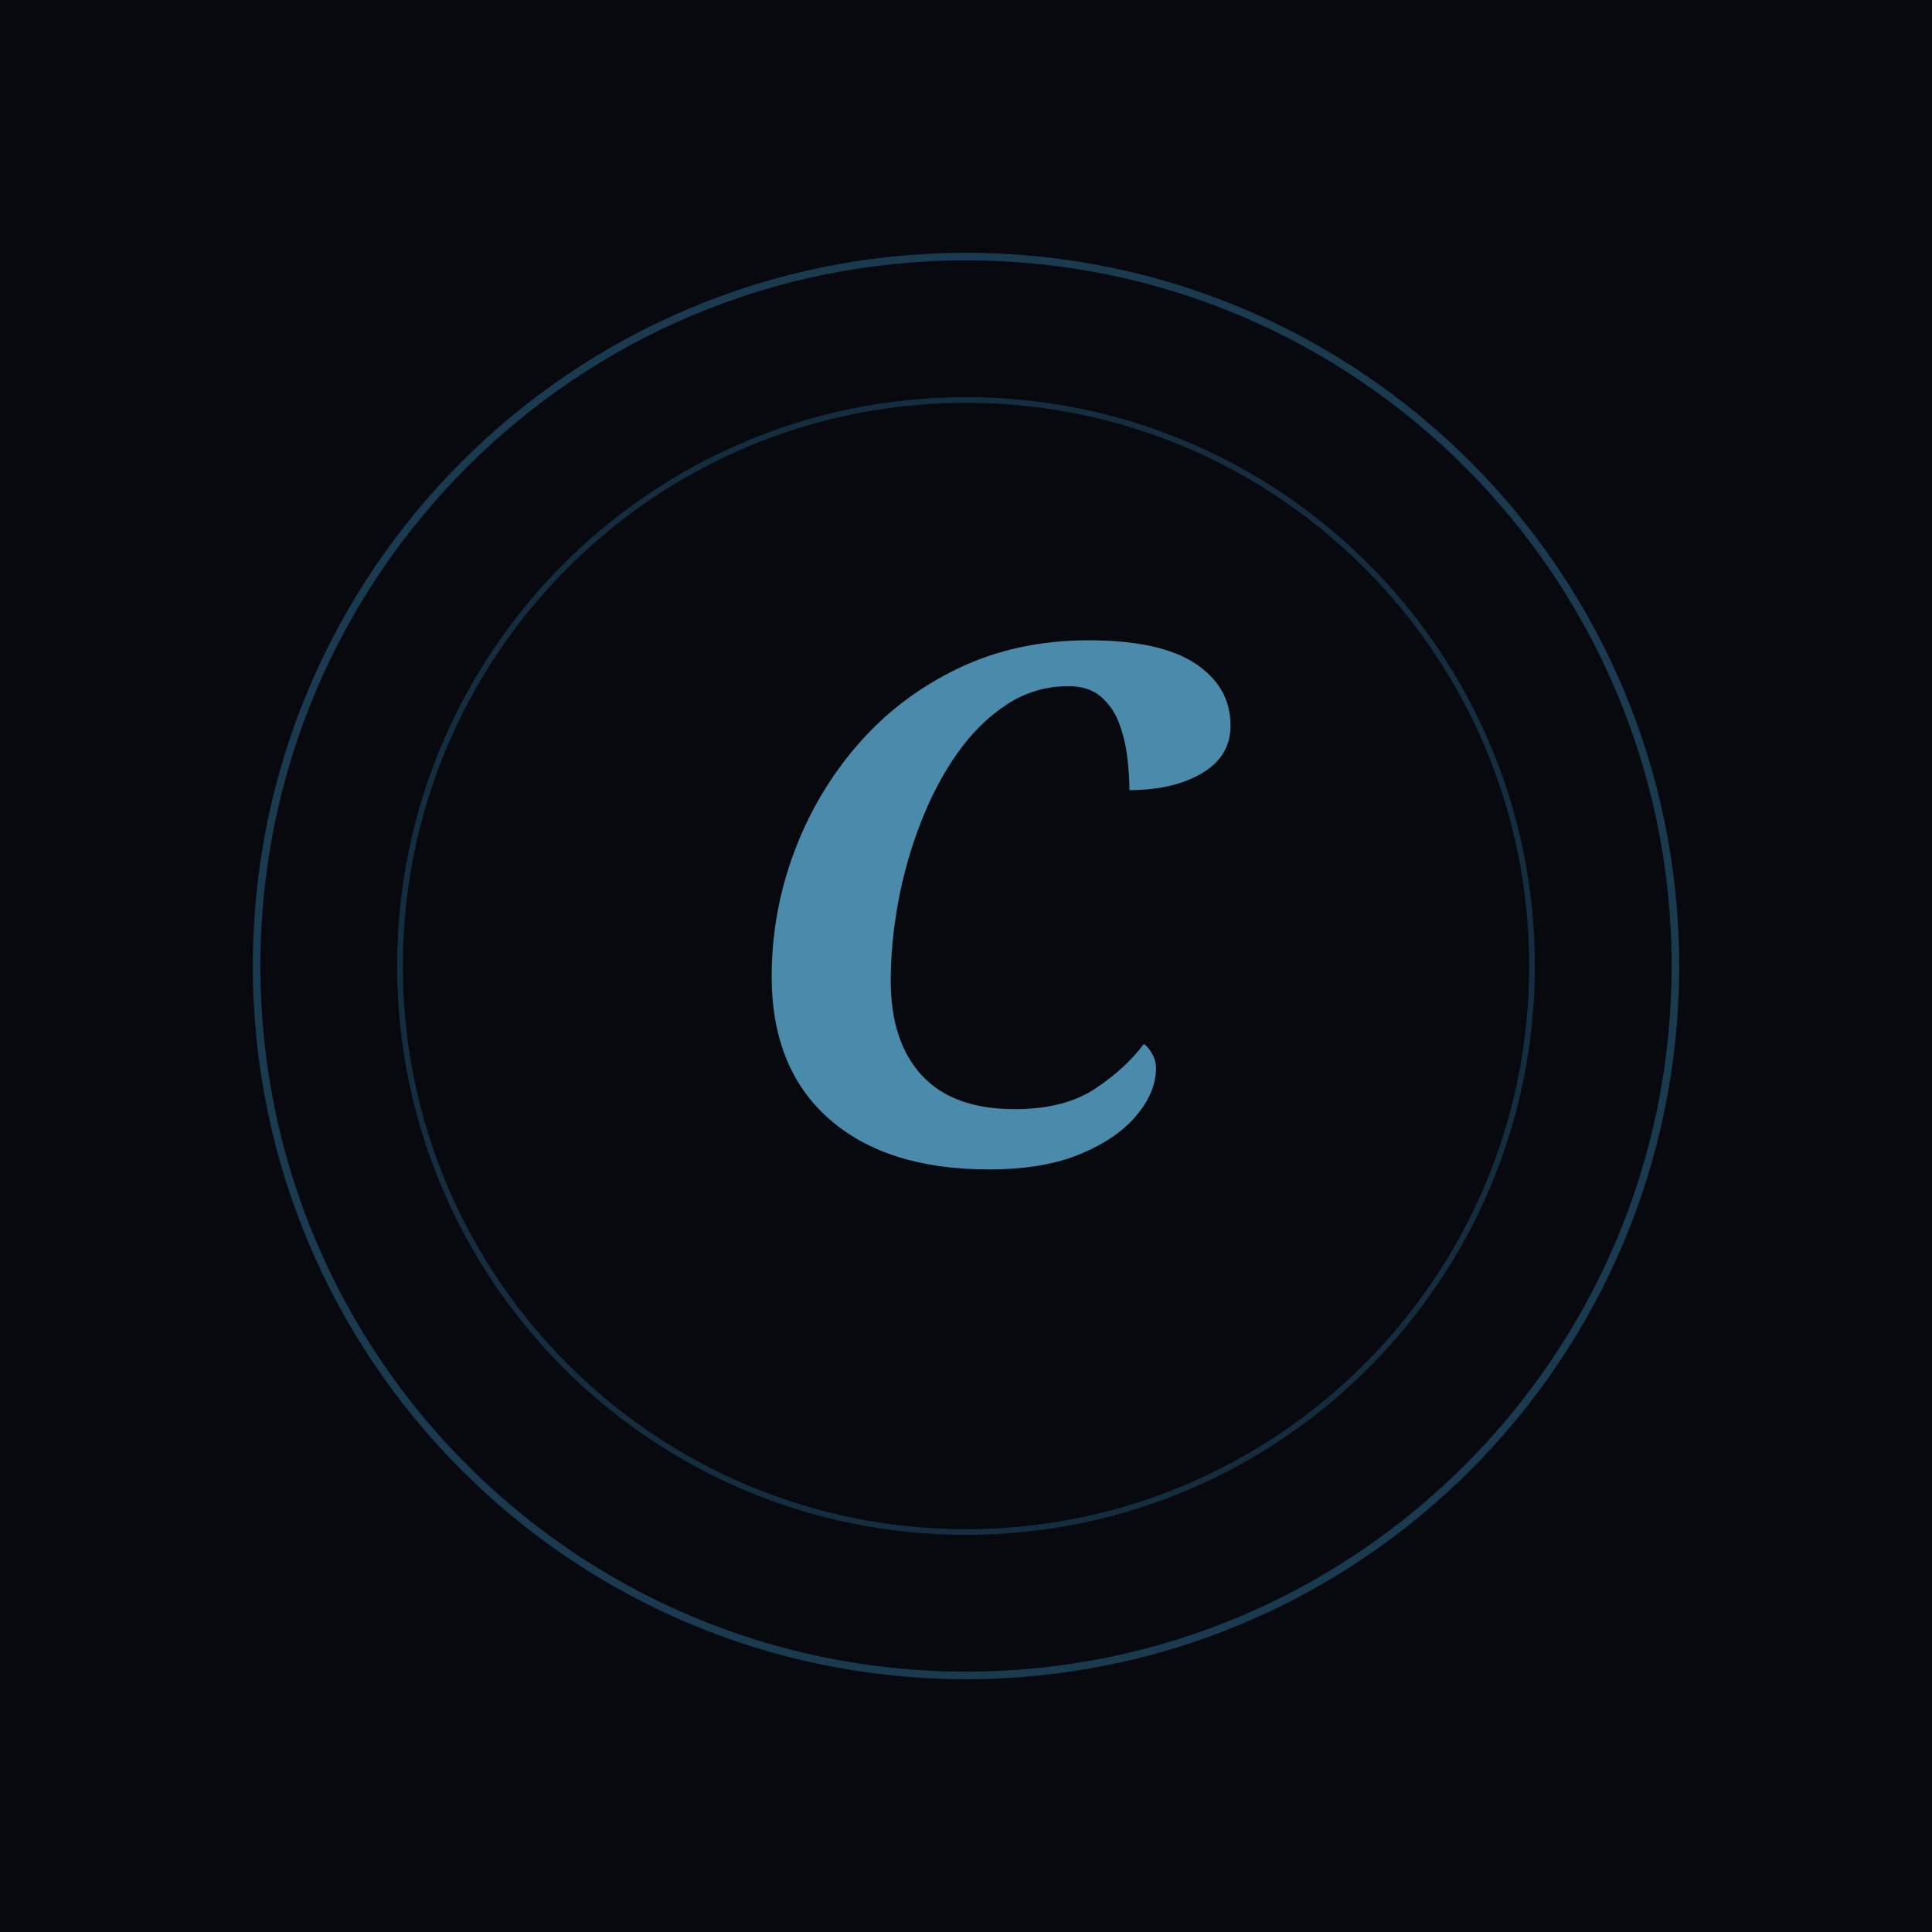
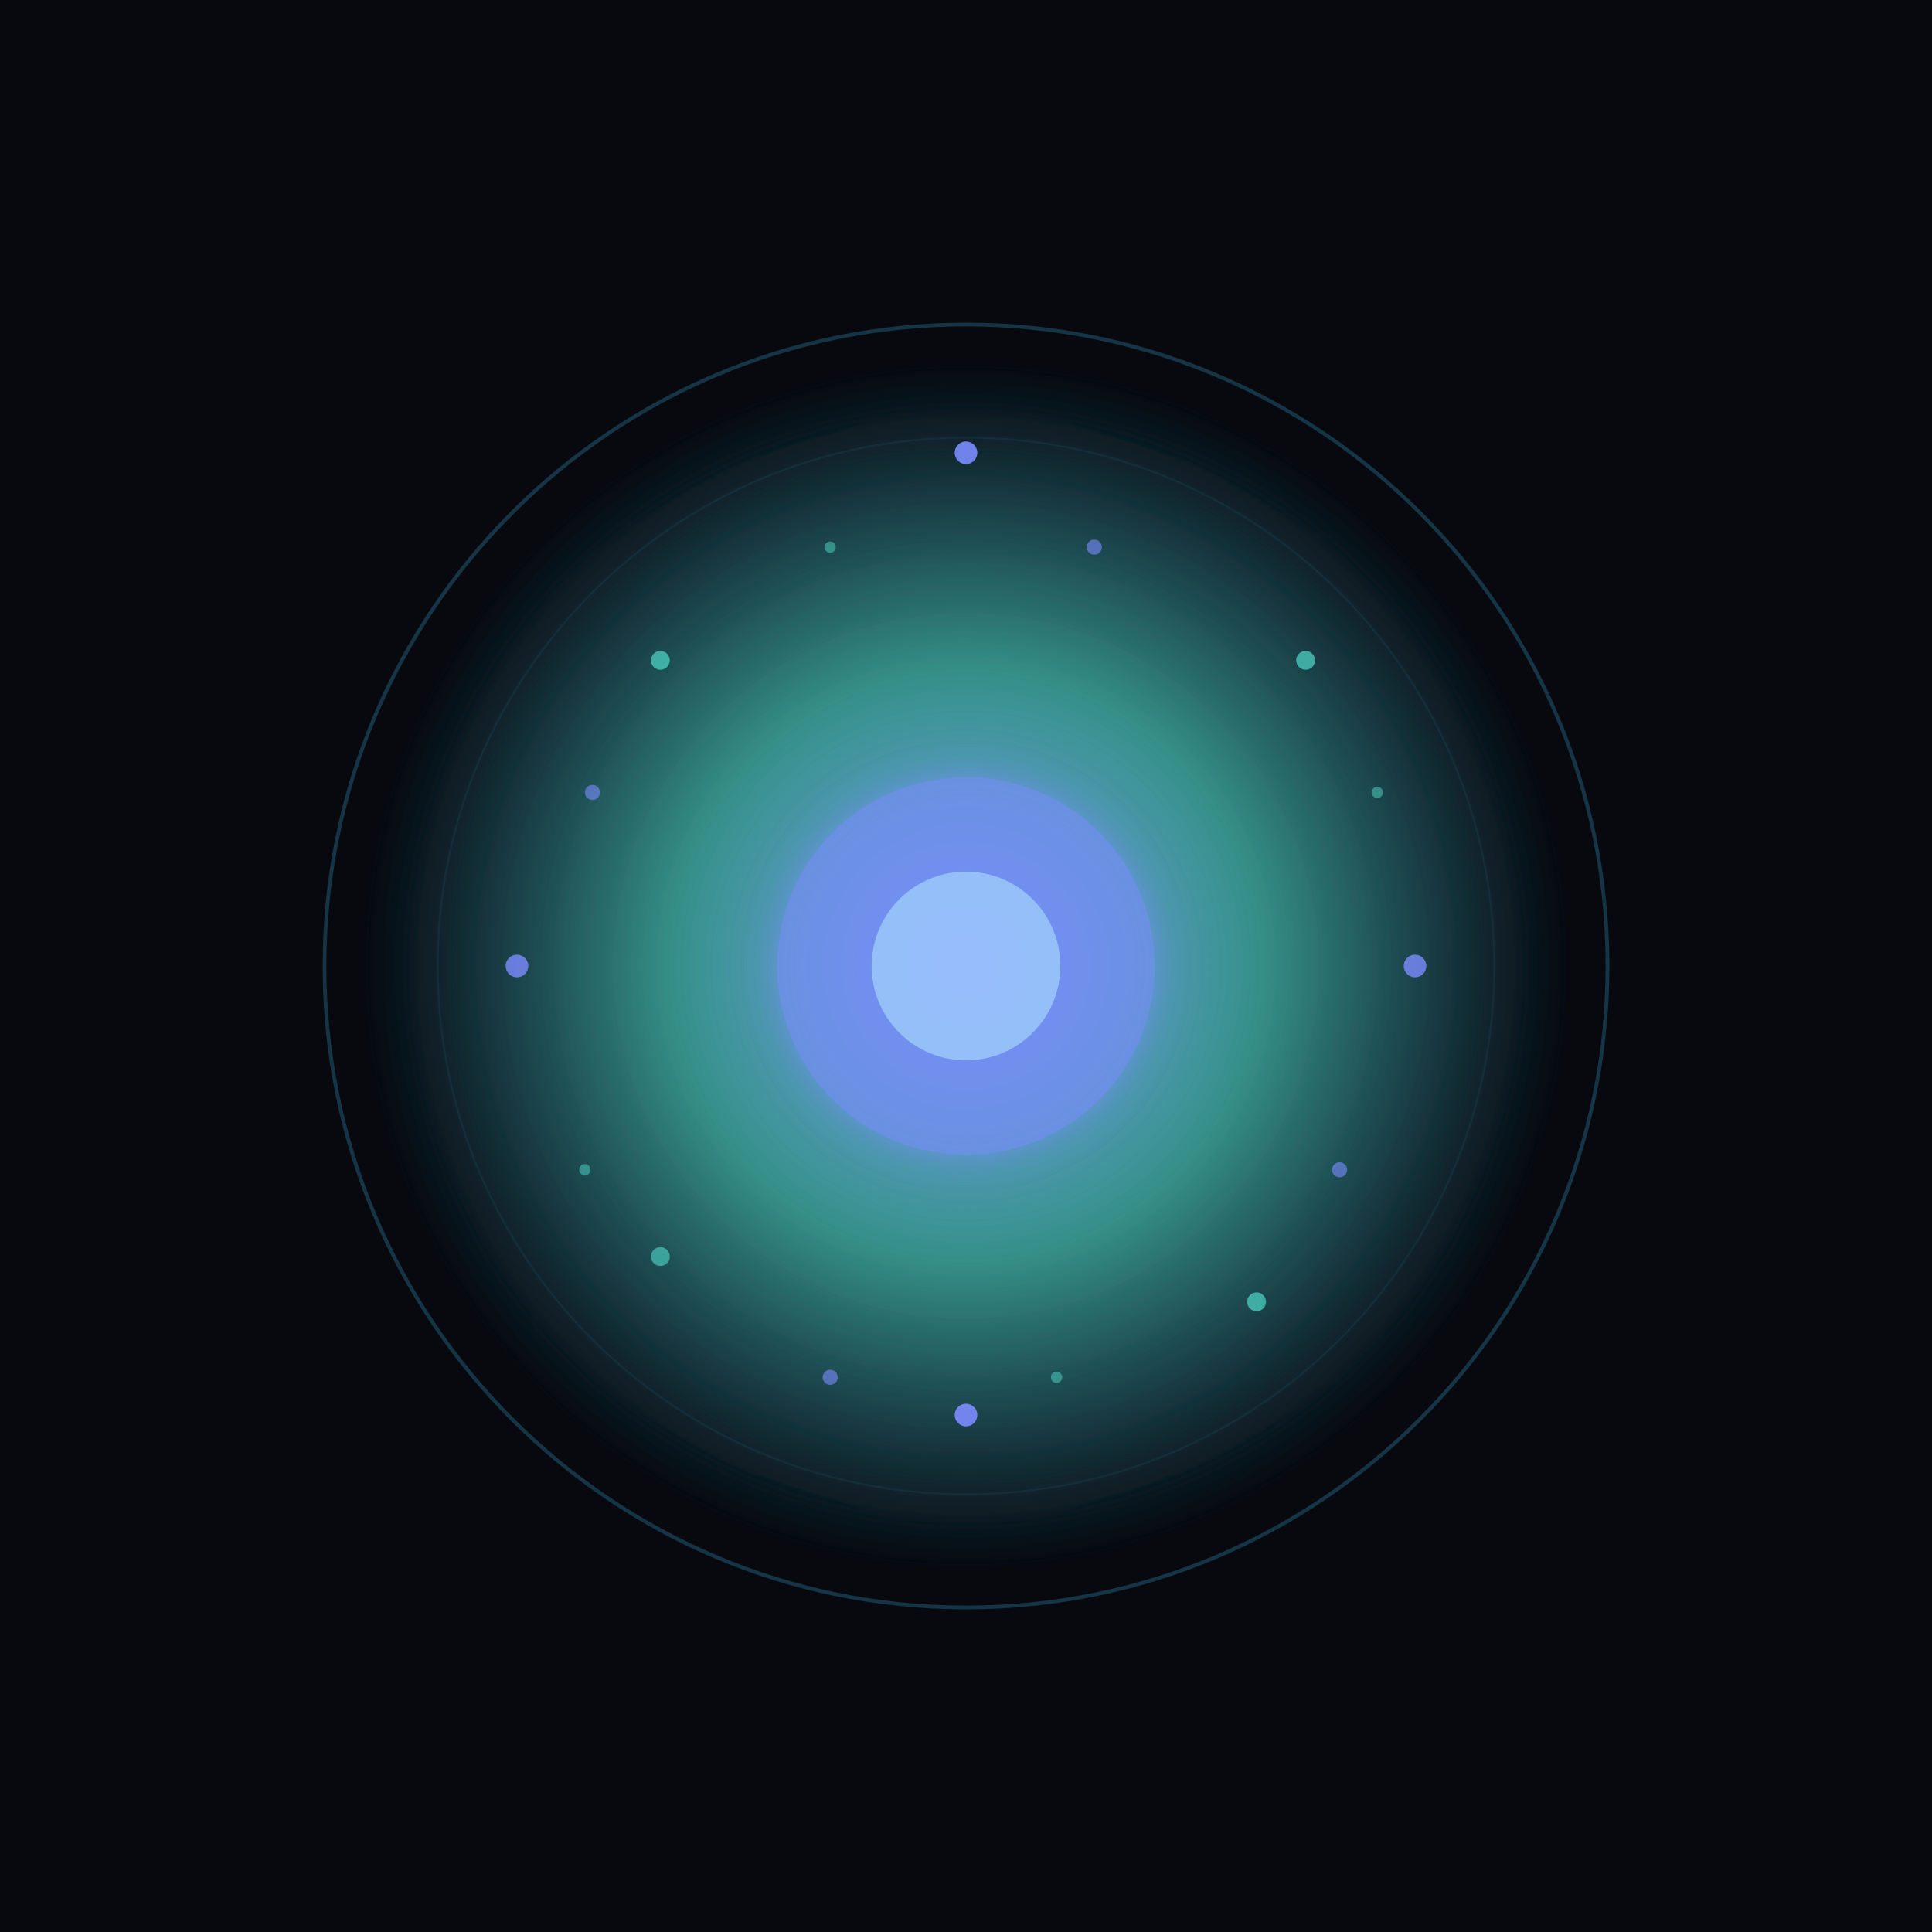
<svg xmlns="http://www.w3.org/2000/svg" width="512" height="512" viewBox="0 0 512 512">
  <rect width="512" height="512" fill="#07090f" />
-   <circle cx="256" cy="256" r="188" fill="none" stroke="#1a3a50" stroke-width="2" />
-   <circle cx="256" cy="256" r="150" fill="none" stroke="#142e40" stroke-width="1.5" />
-   <text x="256" y="308" font-family="Georgia, serif" font-size="190" font-style="italic" font-weight="bold" fill="#4a8aaa" text-anchor="middle">C</text>
+   <defs>
+     <radialGradient id="nebula-512" cx="50%" cy="50%" r="50%">
+       <stop offset="0%" style="stop-color:#7C8CFF;stop-opacity:0.8" />
+       <stop offset="50%" style="stop-color:#4FD8C8;stop-opacity:0.4" />
+       <stop offset="100%" style="stop-color:#2a7898;stop-opacity:0" />
+     </radialGradient>
+     <filter id="glow-512">
+       <feGaussianBlur stdDeviation="4" result="coloredBlur" />
+       <feMerge>
+         <feMergeNode in="coloredBlur" />
+         <feMergeNode in="SourceGraphic" />
+       </feMerge>
+     </filter>
+   </defs>
+   <circle cx="256" cy="256" r="160" fill="url(#nebula-512)" filter="url(#glow-512)" />
+   <circle cx="256" cy="120" r="3" fill="#7C8CFF" opacity="0.9" />
+   <circle cx="346" cy="175" r="2.5" fill="#4FD8C8" opacity="0.7" />
+   <circle cx="375" cy="256" r="3" fill="#7C8CFF" opacity="0.8" />
+   <circle cx="333" cy="345" r="2.5" fill="#4FD8C8" opacity="0.7" />
+   <circle cx="256" cy="375" r="3" fill="#7C8CFF" opacity="0.9" />
+   <circle cx="175" cy="333" r="2.5" fill="#4FD8C8" opacity="0.6" />
+   <circle cx="137" cy="256" r="3" fill="#7C8CFF" opacity="0.8" />
+   <circle cx="175" cy="175" r="2.5" fill="#4FD8C8" opacity="0.7" />
+   <circle cx="290" cy="145" r="2" fill="#7C8CFF" opacity="0.6" />
+   <circle cx="365" cy="210" r="1.5" fill="#4FD8C8" opacity="0.5" />
+   <circle cx="355" cy="310" r="2" fill="#7C8CFF" opacity="0.6" />
+   <circle cx="280" cy="365" r="1.5" fill="#4FD8C8" opacity="0.5" />
+   <circle cx="220" cy="365" r="2" fill="#7C8CFF" opacity="0.6" />
+   <circle cx="155" cy="310" r="1.5" fill="#4FD8C8" opacity="0.5" />
+   <circle cx="157" cy="210" r="2" fill="#7C8CFF" opacity="0.6" />
+   <circle cx="220" cy="145" r="1.5" fill="#4FD8C8" opacity="0.5" />
+   <circle cx="256" cy="256" r="50" fill="#7C8CFF" opacity="0.6" filter="url(#glow-512)" />
+   <circle cx="256" cy="256" r="25" fill="#b5f0ff" opacity="0.5" />
+   <circle cx="256" cy="256" r="170" fill="none" stroke="#2a7898" stroke-width="1" opacity="0.4" />
+   <circle cx="256" cy="256" r="140" fill="none" stroke="#1a4860" stroke-width="0.5" opacity="0.3" />
</svg>
